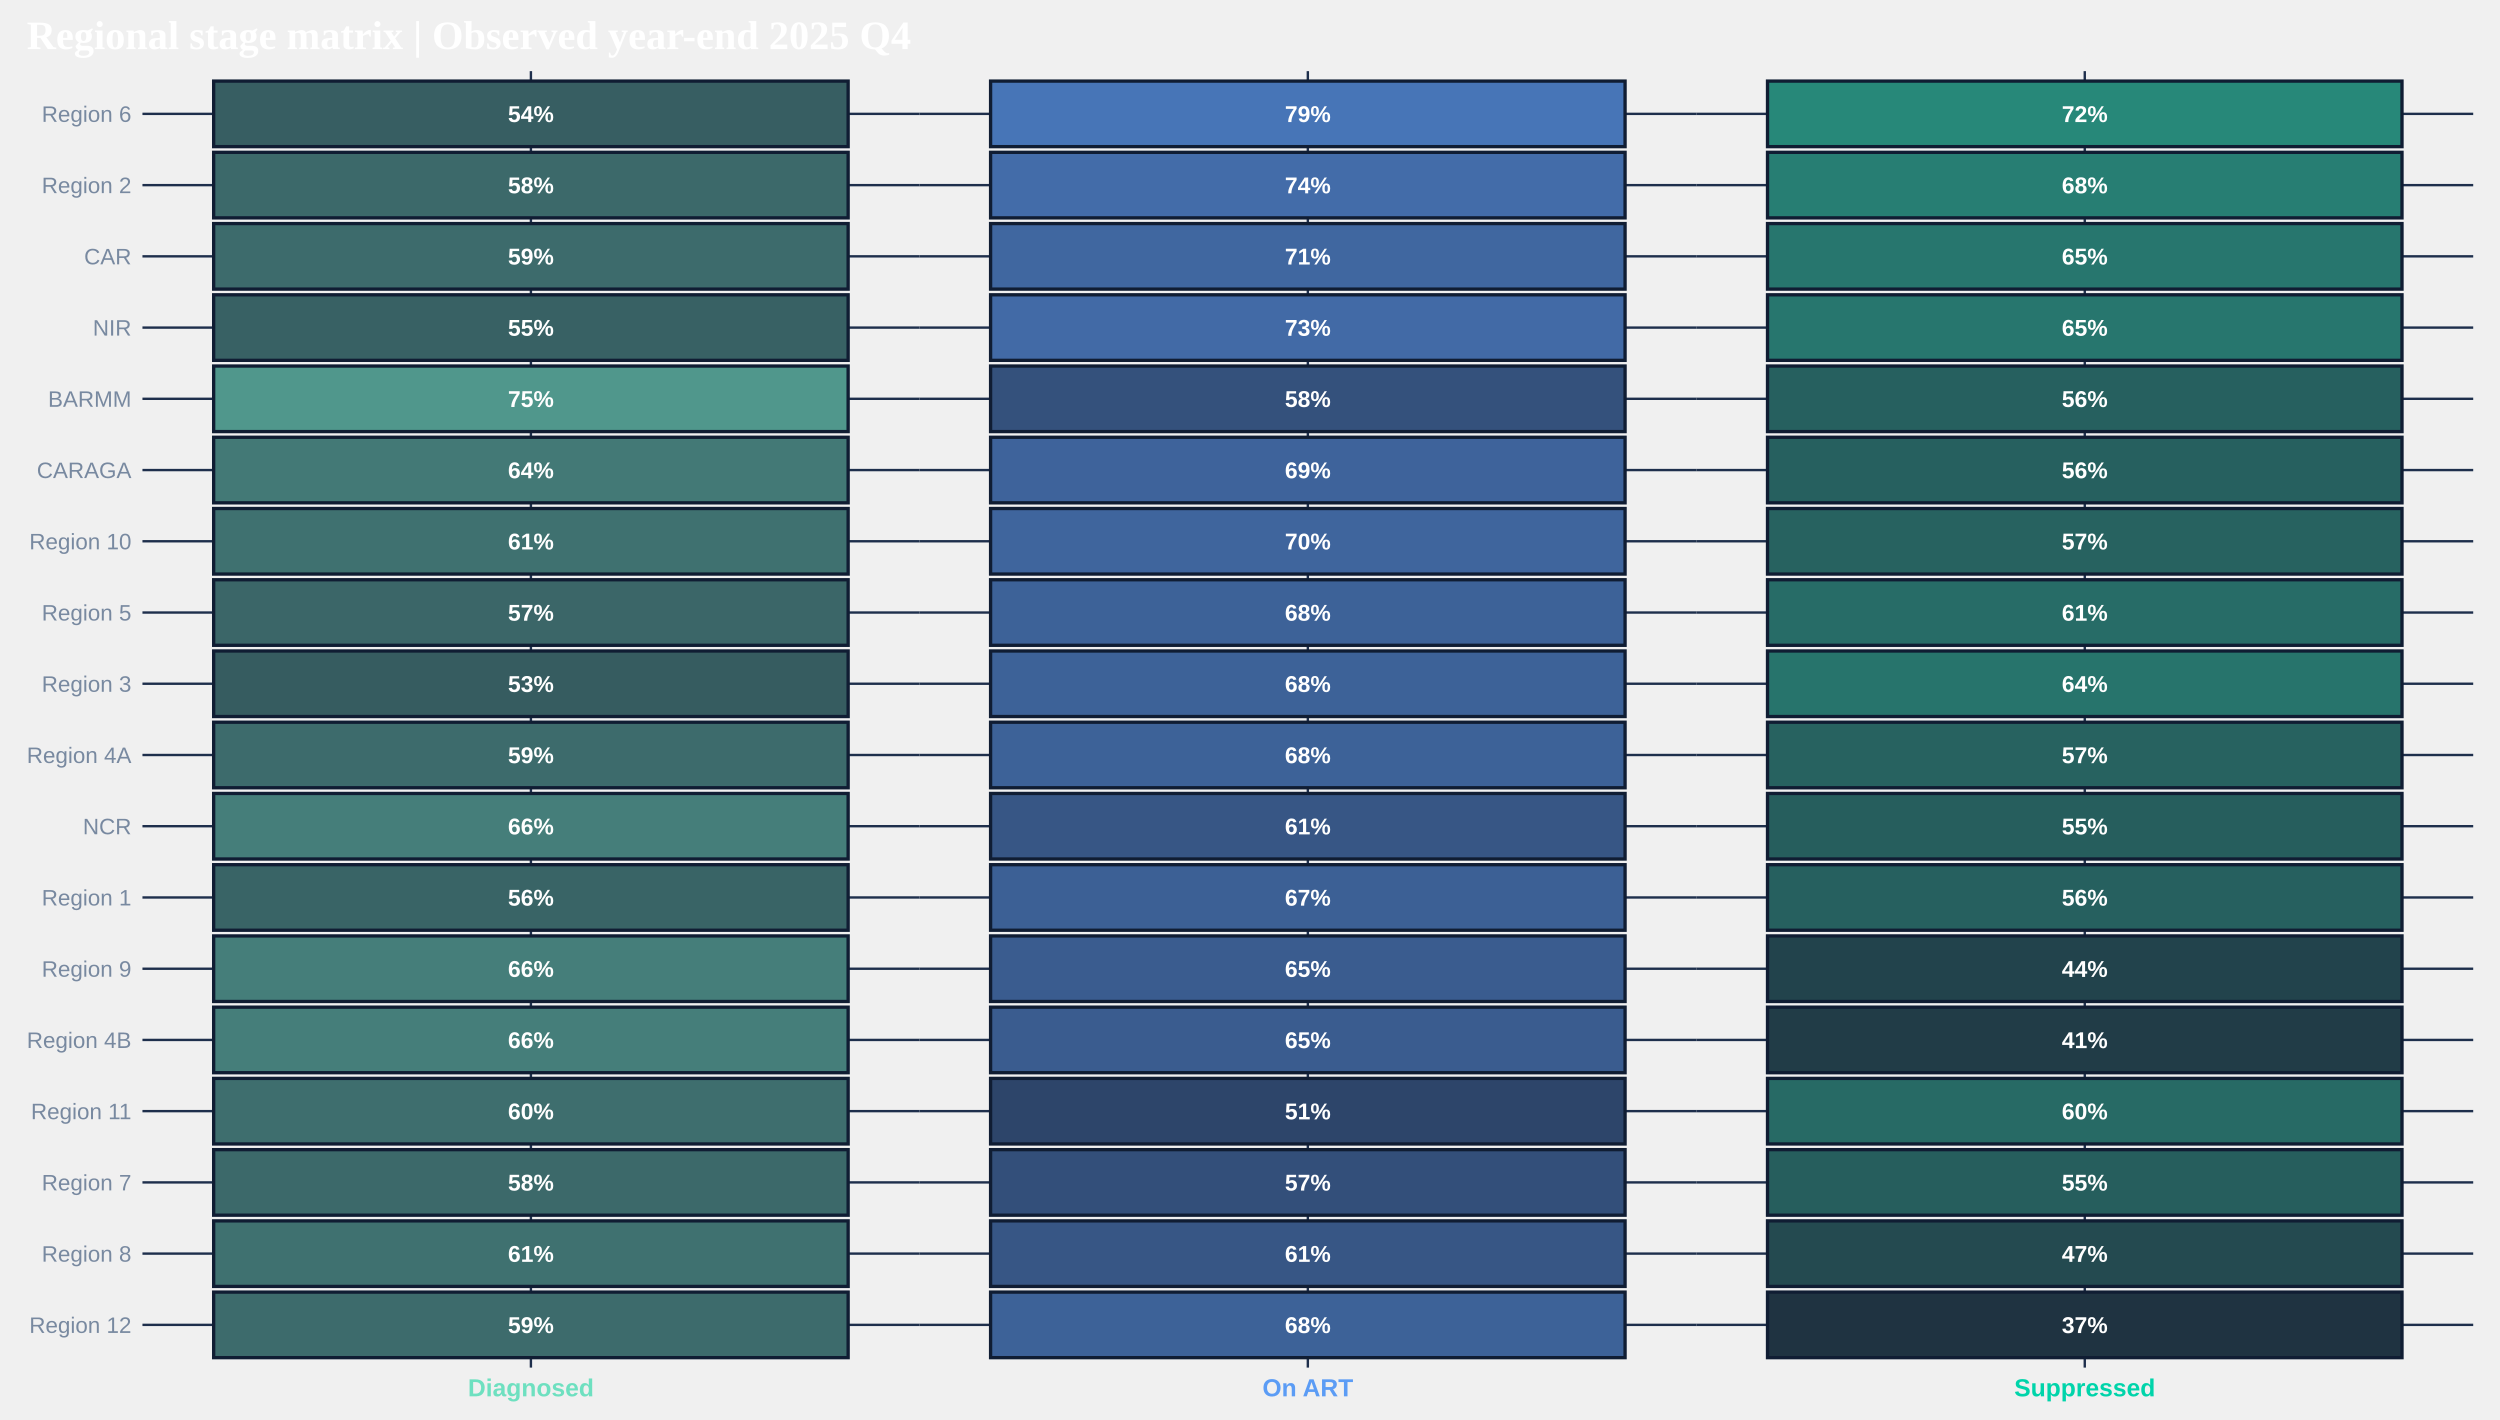
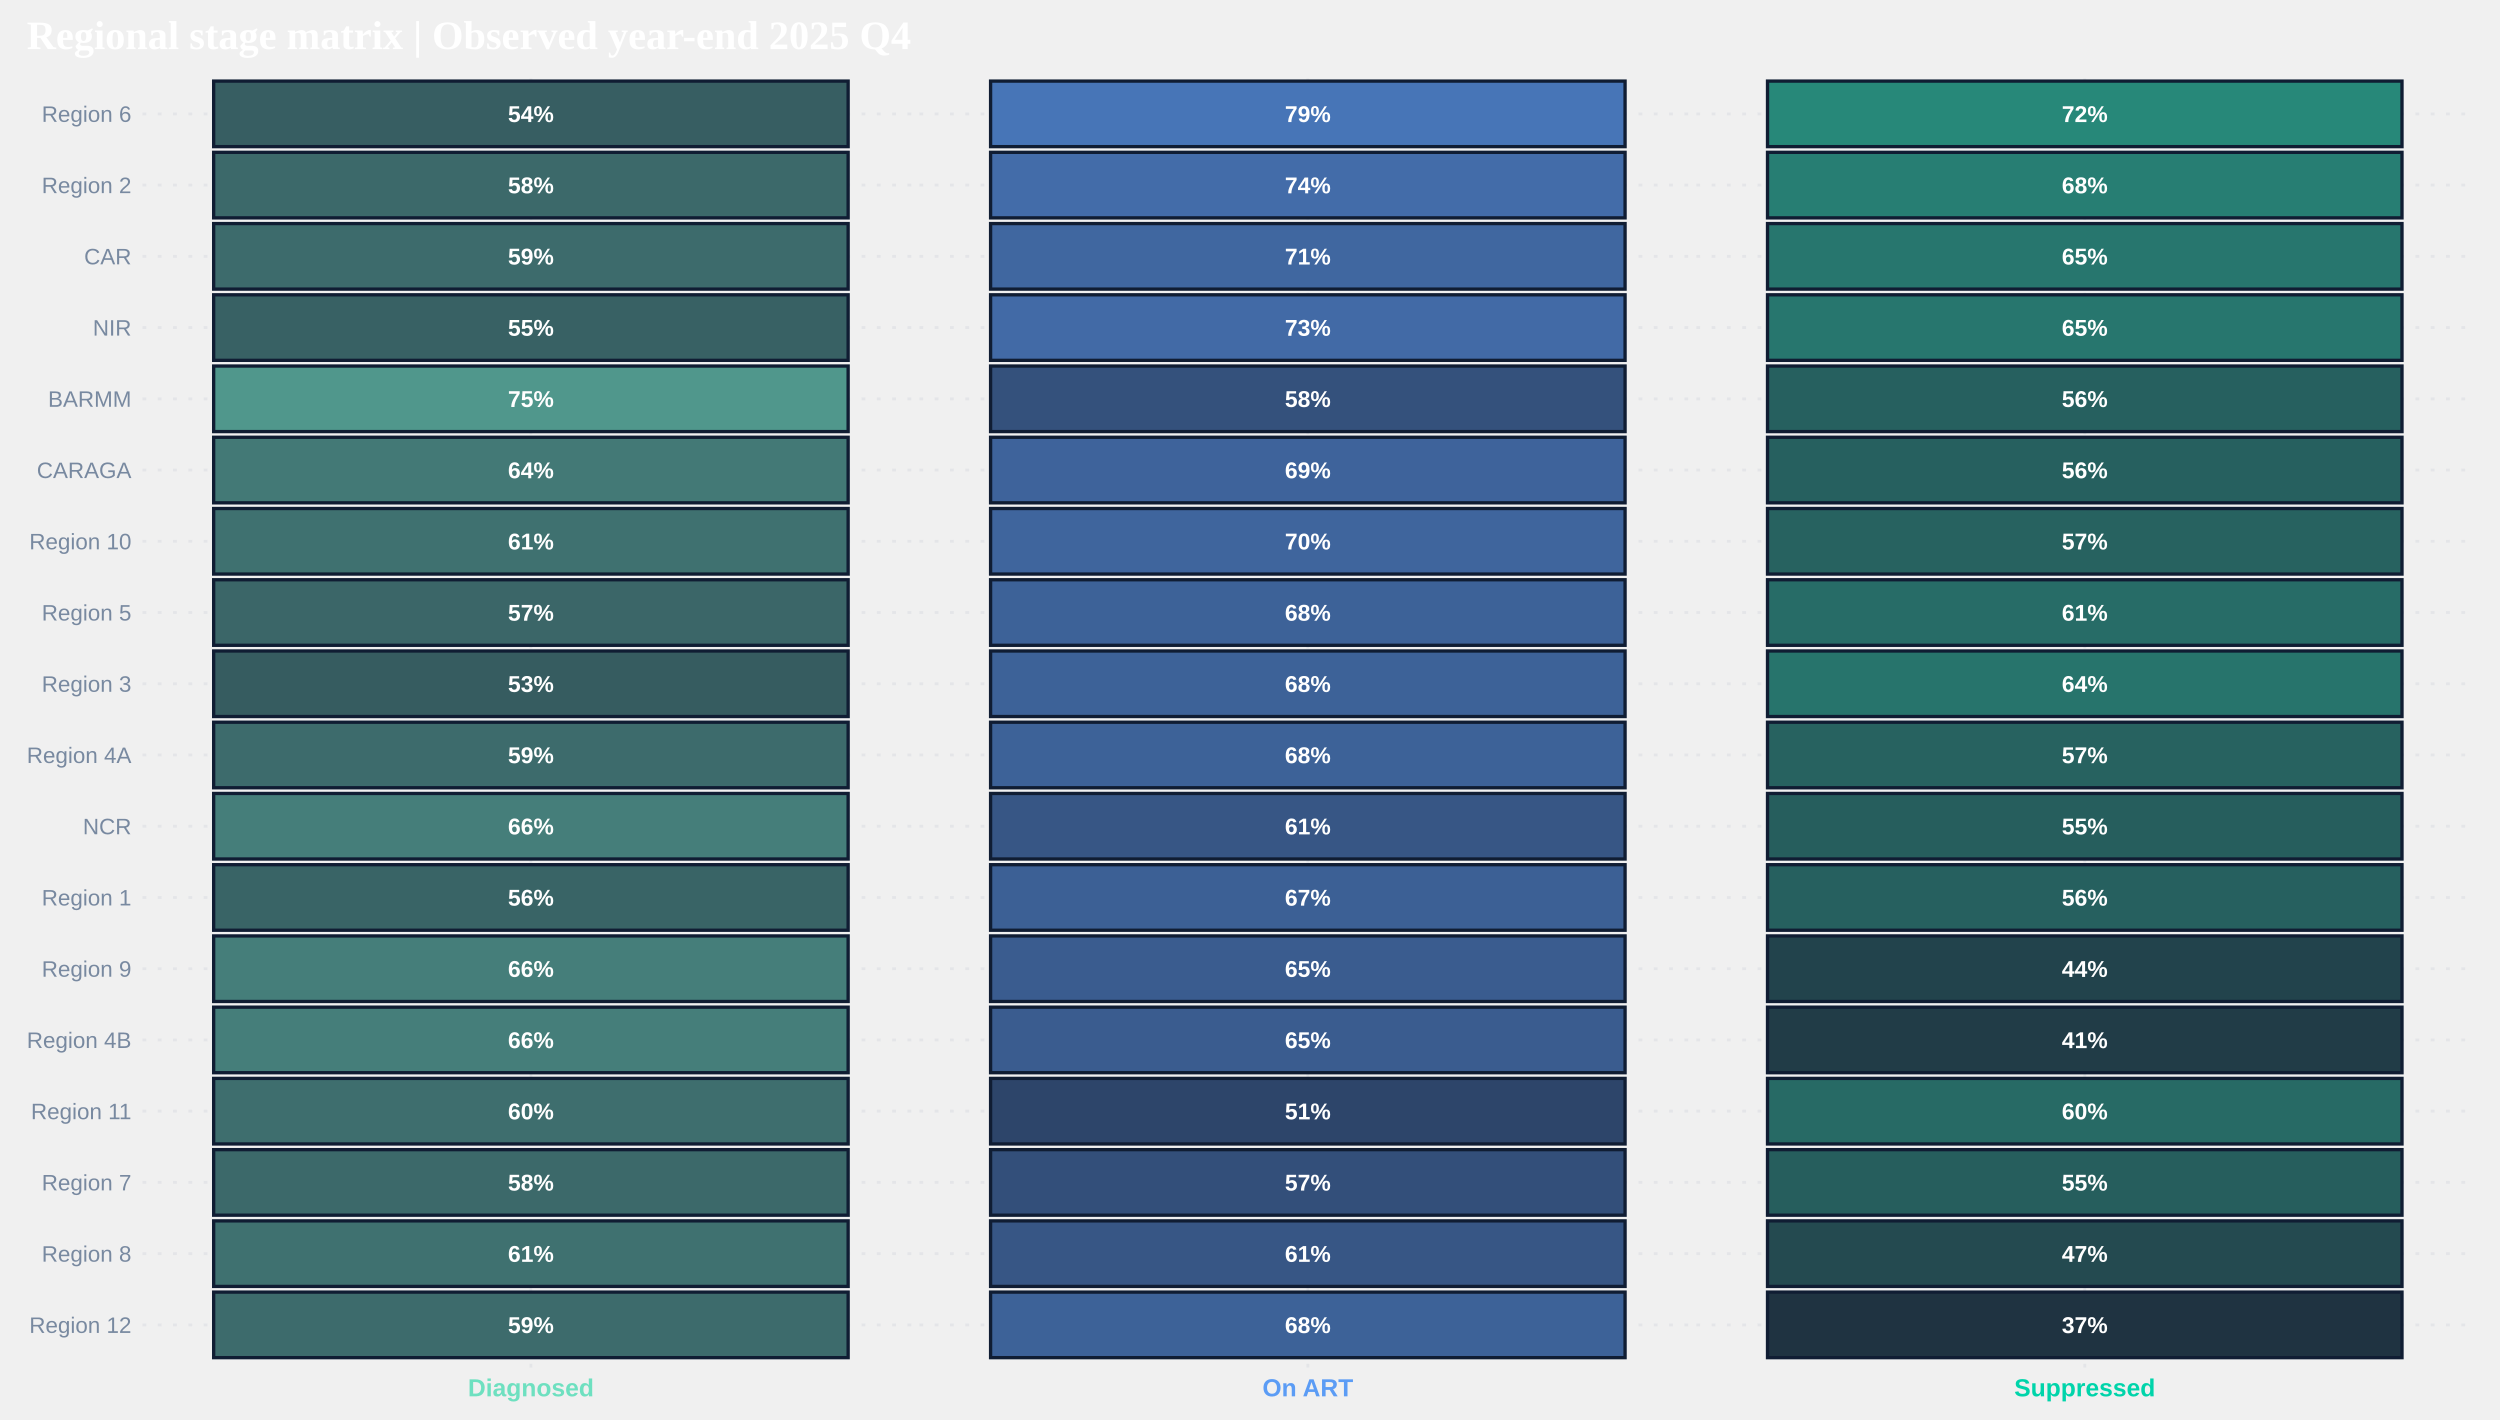
<svg xmlns="http://www.w3.org/2000/svg" width="1116.00pt" height="633.60pt" viewBox="0 0 1116.00 633.60">
  <g class="svglite">
    <defs>
      <style type="text/css">
    .svglite line, .svglite polyline, .svglite polygon, .svglite path, .svglite rect, .svglite circle {
      fill: none;
      stroke: #000000;
      stroke-linecap: round;
      stroke-linejoin: round;
      stroke-miterlimit: 10.00;
    }
    .svglite text {
      white-space: pre;
    }
    .svglite g.glyphgroup path {
      fill: inherit;
      stroke: none;
    }
  </style>
    </defs>
    <rect width="100%" height="100%" style="stroke: none; fill: none;" />
    <defs>
      <clipPath id="cpMC4wMHwxMTE2LjAwfDAuMDB8NjMzLjYw">
        <rect x="0.00" y="0.00" width="1116.00" height="633.60" />
      </clipPath>
    </defs>
    <g clip-path="url(#cpMC4wMHwxMTE2LjAwfDAuMDB8NjMzLjYw)">
      <rect x="-0" y="-0" width="1116.00" height="633.60" style="stroke-width: 1.16; stroke: none;" />
    </g>
    <defs>
      <clipPath id="cpNjMuNTl8MTEwNC4wNHwzMS43NXw2MTAuNTA=">
        <rect x="63.59" y="31.75" width="1040.46" height="578.75" />
      </clipPath>
    </defs>
    <g clip-path="url(#cpNjMuNTl8MTEwNC4wNHwzMS43NXw2MTAuNTA=)">
</g>
    <g clip-path="url(#cpMC4wMHwxMTE2LjAwfDAuMDB8NjMzLjYw)">
</g>
    <defs>
      <clipPath id="cpMTEuOTZ8NDEwLjQxfDMxLjc1fDYyNS42Mw==">
        <rect x="11.96" y="31.75" width="398.45" height="593.88" />
      </clipPath>
    </defs>
    <g clip-path="url(#cpMTEuOTZ8NDEwLjQxfDMxLjc1fDYyNS42Mw==)">
      <rect x="11.96" y="31.75" width="398.45" height="593.88" style="stroke-width: 1.07; stroke: none;" />
    </g>
    <g clip-path="url(#cpMC4wMHwxMTE2LjAwfDAuMDB8NjMzLjYw)">
</g>
    <defs>
      <clipPath id="cpNDEwLjQxfDc1Ny4yM3wzMS43NXw2MjUuNjM=">
        <rect x="410.41" y="31.75" width="346.82" height="593.88" />
      </clipPath>
    </defs>
    <g clip-path="url(#cpNDEwLjQxfDc1Ny4yM3wzMS43NXw2MjUuNjM=)">
      <rect x="410.41" y="31.75" width="346.82" height="593.88" style="stroke-width: 1.07; stroke: none;" />
    </g>
    <g clip-path="url(#cpMC4wMHwxMTE2LjAwfDAuMDB8NjMzLjYw)">
</g>
    <defs>
      <clipPath id="cpNzU3LjIzfDExMDQuMDR8MzEuNzV8NjI1LjYz">
        <rect x="757.23" y="31.75" width="346.82" height="593.88" />
      </clipPath>
    </defs>
    <g clip-path="url(#cpNzU3LjIzfDExMDQuMDR8MzEuNzV8NjI1LjYz)">
      <rect x="757.23" y="31.75" width="346.82" height="593.88" style="stroke-width: 1.07; stroke: none;" />
    </g>
    <g clip-path="url(#cpMC4wMHwxMTE2LjAwfDAuMDB8NjMzLjYw)">
</g>
    <defs>
      <clipPath id="cpNjMuNTl8NDEwLjQxfDMxLjc1fDYxMC41MA==">
        <rect x="63.59" y="31.75" width="346.82" height="578.75" />
      </clipPath>
    </defs>
    <g clip-path="url(#cpNjMuNTl8NDEwLjQxfDMxLjc1fDYxMC41MA==)">
-       <polyline points="63.59,591.42 410.41,591.42 " style="stroke-width: 1.07; stroke: #1E2F4C; stroke-linecap: butt;" />
-       <polyline points="63.59,559.62 410.41,559.62 " style="stroke-width: 1.07; stroke: #1E2F4C; stroke-linecap: butt;" />
-       <polyline points="63.59,527.82 410.41,527.82 " style="stroke-width: 1.07; stroke: #1E2F4C; stroke-linecap: butt;" />
-       <polyline points="63.59,496.02 410.41,496.02 " style="stroke-width: 1.07; stroke: #1E2F4C; stroke-linecap: butt;" />
-       <polyline points="63.59,464.23 410.41,464.23 " style="stroke-width: 1.07; stroke: #1E2F4C; stroke-linecap: butt;" />
-       <polyline points="63.59,432.43 410.41,432.43 " style="stroke-width: 1.07; stroke: #1E2F4C; stroke-linecap: butt;" />
-       <polyline points="63.59,400.63 410.41,400.63 " style="stroke-width: 1.07; stroke: #1E2F4C; stroke-linecap: butt;" />
-       <polyline points="63.59,368.83 410.41,368.83 " style="stroke-width: 1.07; stroke: #1E2F4C; stroke-linecap: butt;" />
-       <polyline points="63.59,337.03 410.41,337.03 " style="stroke-width: 1.07; stroke: #1E2F4C; stroke-linecap: butt;" />
-       <polyline points="63.59,305.23 410.41,305.23 " style="stroke-width: 1.07; stroke: #1E2F4C; stroke-linecap: butt;" />
-       <polyline points="63.59,273.43 410.41,273.43 " style="stroke-width: 1.07; stroke: #1E2F4C; stroke-linecap: butt;" />
-       <polyline points="63.59,241.63 410.41,241.63 " style="stroke-width: 1.07; stroke: #1E2F4C; stroke-linecap: butt;" />
-       <polyline points="63.59,209.83 410.41,209.83 " style="stroke-width: 1.07; stroke: #1E2F4C; stroke-linecap: butt;" />
-       <polyline points="63.59,178.03 410.41,178.03 " style="stroke-width: 1.07; stroke: #1E2F4C; stroke-linecap: butt;" />
-       <polyline points="63.59,146.23 410.41,146.23 " style="stroke-width: 1.07; stroke: #1E2F4C; stroke-linecap: butt;" />
-       <polyline points="63.59,114.43 410.41,114.43 " style="stroke-width: 1.07; stroke: #1E2F4C; stroke-linecap: butt;" />
-       <polyline points="63.59,82.63 410.41,82.63 " style="stroke-width: 1.07; stroke: #1E2F4C; stroke-linecap: butt;" />
-       <polyline points="63.59,50.83 410.41,50.83 " style="stroke-width: 1.07; stroke: #1E2F4C; stroke-linecap: butt;" />
-       <polyline points="237.00,610.50 237.00,31.75 " style="stroke-width: 1.07; stroke: #1E2F4C; stroke-linecap: butt;" />
+       <polyline points="63.59,591.42 410.41,591.42 " style="stroke-width: 1.28; stroke: #7889A0; stroke-opacity: 0.10; stroke-dasharray: 1.71,5.12; stroke-linecap: butt;" />
+       <polyline points="63.59,559.62 410.41,559.62 " style="stroke-width: 1.28; stroke: #7889A0; stroke-opacity: 0.10; stroke-dasharray: 1.71,5.12; stroke-linecap: butt;" />
+       <polyline points="63.59,527.82 410.41,527.82 " style="stroke-width: 1.28; stroke: #7889A0; stroke-opacity: 0.10; stroke-dasharray: 1.71,5.12; stroke-linecap: butt;" />
+       <polyline points="63.59,496.02 410.41,496.02 " style="stroke-width: 1.28; stroke: #7889A0; stroke-opacity: 0.10; stroke-dasharray: 1.71,5.12; stroke-linecap: butt;" />
+       <polyline points="63.59,464.23 410.41,464.23 " style="stroke-width: 1.28; stroke: #7889A0; stroke-opacity: 0.10; stroke-dasharray: 1.71,5.12; stroke-linecap: butt;" />
+       <polyline points="63.59,432.43 410.41,432.43 " style="stroke-width: 1.28; stroke: #7889A0; stroke-opacity: 0.10; stroke-dasharray: 1.71,5.12; stroke-linecap: butt;" />
+       <polyline points="63.59,400.63 410.41,400.63 " style="stroke-width: 1.28; stroke: #7889A0; stroke-opacity: 0.10; stroke-dasharray: 1.71,5.12; stroke-linecap: butt;" />
+       <polyline points="63.59,368.83 410.41,368.83 " style="stroke-width: 1.28; stroke: #7889A0; stroke-opacity: 0.10; stroke-dasharray: 1.71,5.12; stroke-linecap: butt;" />
+       <polyline points="63.59,337.03 410.41,337.03 " style="stroke-width: 1.28; stroke: #7889A0; stroke-opacity: 0.10; stroke-dasharray: 1.71,5.12; stroke-linecap: butt;" />
+       <polyline points="63.59,305.23 410.41,305.23 " style="stroke-width: 1.28; stroke: #7889A0; stroke-opacity: 0.10; stroke-dasharray: 1.71,5.12; stroke-linecap: butt;" />
+       <polyline points="63.59,273.43 410.41,273.43 " style="stroke-width: 1.28; stroke: #7889A0; stroke-opacity: 0.10; stroke-dasharray: 1.71,5.12; stroke-linecap: butt;" />
+       <polyline points="63.59,241.63 410.41,241.63 " style="stroke-width: 1.28; stroke: #7889A0; stroke-opacity: 0.10; stroke-dasharray: 1.71,5.12; stroke-linecap: butt;" />
+       <polyline points="63.59,209.83 410.41,209.83 " style="stroke-width: 1.28; stroke: #7889A0; stroke-opacity: 0.10; stroke-dasharray: 1.71,5.12; stroke-linecap: butt;" />
+       <polyline points="63.59,178.03 410.41,178.03 " style="stroke-width: 1.28; stroke: #7889A0; stroke-opacity: 0.10; stroke-dasharray: 1.71,5.12; stroke-linecap: butt;" />
+       <polyline points="63.59,146.23 410.41,146.23 " style="stroke-width: 1.28; stroke: #7889A0; stroke-opacity: 0.10; stroke-dasharray: 1.71,5.12; stroke-linecap: butt;" />
+       <polyline points="63.59,114.43 410.41,114.43 " style="stroke-width: 1.28; stroke: #7889A0; stroke-opacity: 0.10; stroke-dasharray: 1.71,5.12; stroke-linecap: butt;" />
+       <polyline points="63.59,82.63 410.41,82.63 " style="stroke-width: 1.28; stroke: #7889A0; stroke-opacity: 0.10; stroke-dasharray: 1.71,5.12; stroke-linecap: butt;" />
+       <polyline points="63.59,50.83 410.41,50.83 " style="stroke-width: 1.28; stroke: #7889A0; stroke-opacity: 0.10; stroke-dasharray: 1.71,5.12; stroke-linecap: butt;" />
+       <polyline points="237.00,610.50 237.00,31.75 " style="stroke-width: 1.28; stroke: #7889A0; stroke-opacity: 0.10; stroke-dasharray: 1.71,5.12; stroke-linecap: butt;" />
      <rect x="95.38" y="36.20" width="283.23" height="29.26" style="stroke-width: 1.49; stroke: #101D33; stroke-linecap: butt; stroke-linejoin: miter; fill: #375E62;" />
      <rect x="95.38" y="68.00" width="283.23" height="29.26" style="stroke-width: 1.49; stroke: #101D33; stroke-linecap: butt; stroke-linejoin: miter; fill: #3C696A;" />
      <rect x="95.38" y="99.80" width="283.23" height="29.26" style="stroke-width: 1.49; stroke: #101D33; stroke-linecap: butt; stroke-linejoin: miter; fill: #3D6B6C;" />
      <rect x="95.38" y="131.60" width="283.23" height="29.26" style="stroke-width: 1.49; stroke: #101D33; stroke-linecap: butt; stroke-linejoin: miter; fill: #386164;" />
      <rect x="95.38" y="163.40" width="283.23" height="29.26" style="stroke-width: 1.49; stroke: #101D33; stroke-linecap: butt; stroke-linejoin: miter; fill: #50978C;" />
      <rect x="95.38" y="195.20" width="283.23" height="29.26" style="stroke-width: 1.49; stroke: #101D33; stroke-linecap: butt; stroke-linejoin: miter; fill: #437976;" />
      <rect x="95.38" y="227.00" width="283.23" height="29.26" style="stroke-width: 1.49; stroke: #101D33; stroke-linecap: butt; stroke-linejoin: miter; fill: #3F7170;" />
      <rect x="95.38" y="258.80" width="283.23" height="29.26" style="stroke-width: 1.49; stroke: #101D33; stroke-linecap: butt; stroke-linejoin: miter; fill: #3B6668;" />
      <rect x="95.38" y="290.60" width="283.23" height="29.26" style="stroke-width: 1.49; stroke: #101D33; stroke-linecap: butt; stroke-linejoin: miter; fill: #365C60;" />
      <rect x="95.38" y="322.40" width="283.23" height="29.26" style="stroke-width: 1.49; stroke: #101D33; stroke-linecap: butt; stroke-linejoin: miter; fill: #3D6B6C;" />
      <rect x="95.38" y="354.20" width="283.23" height="29.26" style="stroke-width: 1.49; stroke: #101D33; stroke-linecap: butt; stroke-linejoin: miter; fill: #457E7A;" />
      <rect x="95.38" y="386.00" width="283.23" height="29.26" style="stroke-width: 1.49; stroke: #101D33; stroke-linecap: butt; stroke-linejoin: miter; fill: #396466;" />
      <rect x="95.38" y="417.80" width="283.23" height="29.26" style="stroke-width: 1.49; stroke: #101D33; stroke-linecap: butt; stroke-linejoin: miter; fill: #457E7A;" />
      <rect x="95.38" y="449.60" width="283.23" height="29.26" style="stroke-width: 1.49; stroke: #101D33; stroke-linecap: butt; stroke-linejoin: miter; fill: #457E7A;" />
      <rect x="95.38" y="481.40" width="283.23" height="29.26" style="stroke-width: 1.49; stroke: #101D33; stroke-linecap: butt; stroke-linejoin: miter; fill: #3E6E6E;" />
      <rect x="95.38" y="513.20" width="283.23" height="29.26" style="stroke-width: 1.49; stroke: #101D33; stroke-linecap: butt; stroke-linejoin: miter; fill: #3C696A;" />
      <rect x="95.38" y="545.00" width="283.23" height="29.26" style="stroke-width: 1.49; stroke: #101D33; stroke-linecap: butt; stroke-linejoin: miter; fill: #3F7170;" />
      <rect x="95.38" y="576.80" width="283.23" height="29.26" style="stroke-width: 1.49; stroke: #101D33; stroke-linecap: butt; stroke-linejoin: miter; fill: #3D6B6C;" />
      <text x="237.00" y="54.49" text-anchor="middle" style="font-size: 10.24px; font-weight: bold;fill: #FFFFFF; font-family: &quot;Arial&quot;;" textLength="20.47px" lengthAdjust="spacingAndGlyphs">54%</text>
      <text x="237.00" y="86.29" text-anchor="middle" style="font-size: 10.24px; font-weight: bold;fill: #FFFFFF; font-family: &quot;Arial&quot;;" textLength="20.47px" lengthAdjust="spacingAndGlyphs">58%</text>
      <text x="237.00" y="118.09" text-anchor="middle" style="font-size: 10.24px; font-weight: bold;fill: #FFFFFF; font-family: &quot;Arial&quot;;" textLength="20.47px" lengthAdjust="spacingAndGlyphs">59%</text>
      <text x="237.00" y="149.89" text-anchor="middle" style="font-size: 10.24px; font-weight: bold;fill: #FFFFFF; font-family: &quot;Arial&quot;;" textLength="20.47px" lengthAdjust="spacingAndGlyphs">55%</text>
      <text x="237.00" y="181.69" text-anchor="middle" style="font-size: 10.24px; font-weight: bold;fill: #FFFFFF; font-family: &quot;Arial&quot;;" textLength="20.47px" lengthAdjust="spacingAndGlyphs">75%</text>
      <text x="237.00" y="213.49" text-anchor="middle" style="font-size: 10.24px; font-weight: bold;fill: #FFFFFF; font-family: &quot;Arial&quot;;" textLength="20.47px" lengthAdjust="spacingAndGlyphs">64%</text>
      <text x="237.00" y="245.29" text-anchor="middle" style="font-size: 10.24px; font-weight: bold;fill: #FFFFFF; font-family: &quot;Arial&quot;;" textLength="20.47px" lengthAdjust="spacingAndGlyphs">61%</text>
      <text x="237.00" y="277.09" text-anchor="middle" style="font-size: 10.24px; font-weight: bold;fill: #FFFFFF; font-family: &quot;Arial&quot;;" textLength="20.47px" lengthAdjust="spacingAndGlyphs">57%</text>
      <text x="237.00" y="308.89" text-anchor="middle" style="font-size: 10.24px; font-weight: bold;fill: #FFFFFF; font-family: &quot;Arial&quot;;" textLength="20.47px" lengthAdjust="spacingAndGlyphs">53%</text>
      <text x="237.00" y="340.69" text-anchor="middle" style="font-size: 10.24px; font-weight: bold;fill: #FFFFFF; font-family: &quot;Arial&quot;;" textLength="20.47px" lengthAdjust="spacingAndGlyphs">59%</text>
      <text x="237.00" y="372.49" text-anchor="middle" style="font-size: 10.24px; font-weight: bold;fill: #FFFFFF; font-family: &quot;Arial&quot;;" textLength="20.47px" lengthAdjust="spacingAndGlyphs">66%</text>
      <text x="237.00" y="404.29" text-anchor="middle" style="font-size: 10.24px; font-weight: bold;fill: #FFFFFF; font-family: &quot;Arial&quot;;" textLength="20.47px" lengthAdjust="spacingAndGlyphs">56%</text>
      <text x="237.00" y="436.09" text-anchor="middle" style="font-size: 10.24px; font-weight: bold;fill: #FFFFFF; font-family: &quot;Arial&quot;;" textLength="20.47px" lengthAdjust="spacingAndGlyphs">66%</text>
      <text x="237.00" y="467.89" text-anchor="middle" style="font-size: 10.24px; font-weight: bold;fill: #FFFFFF; font-family: &quot;Arial&quot;;" textLength="20.47px" lengthAdjust="spacingAndGlyphs">66%</text>
      <text x="237.00" y="499.69" text-anchor="middle" style="font-size: 10.24px; font-weight: bold;fill: #FFFFFF; font-family: &quot;Arial&quot;;" textLength="20.47px" lengthAdjust="spacingAndGlyphs">60%</text>
      <text x="237.00" y="531.49" text-anchor="middle" style="font-size: 10.24px; font-weight: bold;fill: #FFFFFF; font-family: &quot;Arial&quot;;" textLength="20.47px" lengthAdjust="spacingAndGlyphs">58%</text>
      <text x="237.00" y="563.29" text-anchor="middle" style="font-size: 10.24px; font-weight: bold;fill: #FFFFFF; font-family: &quot;Arial&quot;;" textLength="20.47px" lengthAdjust="spacingAndGlyphs">61%</text>
      <text x="237.00" y="595.08" text-anchor="middle" style="font-size: 10.24px; font-weight: bold;fill: #FFFFFF; font-family: &quot;Arial&quot;;" textLength="20.47px" lengthAdjust="spacingAndGlyphs">59%</text>
    </g>
    <g clip-path="url(#cpMC4wMHwxMTE2LjAwfDAuMDB8NjMzLjYw)">
      <text x="58.66" y="595.01" text-anchor="end" style="font-size: 10.00px;fill: #7889A0; font-family: &quot;Arial&quot;;" textLength="45.59px" lengthAdjust="spacingAndGlyphs">Region 12</text>
      <text x="58.66" y="563.21" text-anchor="end" style="font-size: 10.00px;fill: #7889A0; font-family: &quot;Arial&quot;;" textLength="40.03px" lengthAdjust="spacingAndGlyphs">Region 8</text>
      <text x="58.66" y="531.41" text-anchor="end" style="font-size: 10.00px;fill: #7889A0; font-family: &quot;Arial&quot;;" textLength="40.03px" lengthAdjust="spacingAndGlyphs">Region 7</text>
      <text x="58.66" y="499.61" text-anchor="end" style="font-size: 10.00px;fill: #7889A0; font-family: &quot;Arial&quot;;" textLength="44.86px" lengthAdjust="spacingAndGlyphs">Region 11</text>
      <text x="58.66" y="467.81" text-anchor="end" style="font-size: 10.00px;fill: #7889A0; font-family: &quot;Arial&quot;;" textLength="46.70px" lengthAdjust="spacingAndGlyphs">Region 4B</text>
      <text x="58.66" y="436.01" text-anchor="end" style="font-size: 10.00px;fill: #7889A0; font-family: &quot;Arial&quot;;" textLength="40.03px" lengthAdjust="spacingAndGlyphs">Region 9</text>
      <text x="58.66" y="404.21" text-anchor="end" style="font-size: 10.00px;fill: #7889A0; font-family: &quot;Arial&quot;;" textLength="40.03px" lengthAdjust="spacingAndGlyphs">Region 1</text>
      <text x="58.66" y="372.41" text-anchor="end" style="font-size: 10.00px;fill: #7889A0; font-family: &quot;Arial&quot;;" textLength="21.66px" lengthAdjust="spacingAndGlyphs">NCR</text>
      <text x="58.66" y="340.61" text-anchor="end" style="font-size: 10.00px;fill: #7889A0; font-family: &quot;Arial&quot;;" textLength="46.70px" lengthAdjust="spacingAndGlyphs">Region 4A</text>
      <text x="58.66" y="308.81" text-anchor="end" style="font-size: 10.00px;fill: #7889A0; font-family: &quot;Arial&quot;;" textLength="40.03px" lengthAdjust="spacingAndGlyphs">Region 3</text>
      <text x="58.66" y="277.01" text-anchor="end" style="font-size: 10.00px;fill: #7889A0; font-family: &quot;Arial&quot;;" textLength="40.03px" lengthAdjust="spacingAndGlyphs">Region 5</text>
      <text x="58.66" y="245.21" text-anchor="end" style="font-size: 10.00px;fill: #7889A0; font-family: &quot;Arial&quot;;" textLength="45.59px" lengthAdjust="spacingAndGlyphs">Region 10</text>
      <text x="58.66" y="213.41" text-anchor="end" style="font-size: 10.00px;fill: #7889A0; font-family: &quot;Arial&quot;;" textLength="42.23px" lengthAdjust="spacingAndGlyphs">CARAGA</text>
      <text x="58.66" y="181.61" text-anchor="end" style="font-size: 10.00px;fill: #7889A0; font-family: &quot;Arial&quot;;" textLength="37.22px" lengthAdjust="spacingAndGlyphs">BARMM</text>
      <text x="58.66" y="149.81" text-anchor="end" style="font-size: 10.00px;fill: #7889A0; font-family: &quot;Arial&quot;;" textLength="17.22px" lengthAdjust="spacingAndGlyphs">NIR</text>
      <text x="58.66" y="118.01" text-anchor="end" style="font-size: 10.00px;fill: #7889A0; font-family: &quot;Arial&quot;;" textLength="21.11px" lengthAdjust="spacingAndGlyphs">CAR</text>
      <text x="58.66" y="86.21" text-anchor="end" style="font-size: 10.00px;fill: #7889A0; font-family: &quot;Arial&quot;;" textLength="40.03px" lengthAdjust="spacingAndGlyphs">Region 2</text>
      <text x="58.66" y="54.41" text-anchor="end" style="font-size: 10.00px;fill: #7889A0; font-family: &quot;Arial&quot;;" textLength="40.03px" lengthAdjust="spacingAndGlyphs">Region 6</text>
      <text x="237.00" y="623.31" text-anchor="middle" style="font-size: 11.00px; font-weight: bold;fill: #6EE0C0; font-family: &quot;Arial&quot;;" textLength="56.25px" lengthAdjust="spacingAndGlyphs">Diagnosed</text>
    </g>
    <defs>
      <clipPath id="cpNDEwLjQxfDc1Ny4yM3wzMS43NXw2MTAuNTA=">
        <rect x="410.41" y="31.75" width="346.82" height="578.75" />
      </clipPath>
    </defs>
    <g clip-path="url(#cpNDEwLjQxfDc1Ny4yM3wzMS43NXw2MTAuNTA=)">
-       <polyline points="410.41,591.42 757.23,591.42 " style="stroke-width: 1.07; stroke: #1E2F4C; stroke-linecap: butt;" />
-       <polyline points="410.41,559.62 757.23,559.62 " style="stroke-width: 1.07; stroke: #1E2F4C; stroke-linecap: butt;" />
-       <polyline points="410.41,527.82 757.23,527.82 " style="stroke-width: 1.07; stroke: #1E2F4C; stroke-linecap: butt;" />
-       <polyline points="410.41,496.02 757.23,496.02 " style="stroke-width: 1.07; stroke: #1E2F4C; stroke-linecap: butt;" />
-       <polyline points="410.41,464.23 757.23,464.23 " style="stroke-width: 1.07; stroke: #1E2F4C; stroke-linecap: butt;" />
-       <polyline points="410.41,432.43 757.23,432.43 " style="stroke-width: 1.07; stroke: #1E2F4C; stroke-linecap: butt;" />
-       <polyline points="410.41,400.63 757.23,400.63 " style="stroke-width: 1.07; stroke: #1E2F4C; stroke-linecap: butt;" />
-       <polyline points="410.41,368.83 757.23,368.83 " style="stroke-width: 1.07; stroke: #1E2F4C; stroke-linecap: butt;" />
-       <polyline points="410.41,337.03 757.23,337.03 " style="stroke-width: 1.07; stroke: #1E2F4C; stroke-linecap: butt;" />
-       <polyline points="410.41,305.23 757.23,305.23 " style="stroke-width: 1.07; stroke: #1E2F4C; stroke-linecap: butt;" />
-       <polyline points="410.41,273.43 757.23,273.43 " style="stroke-width: 1.07; stroke: #1E2F4C; stroke-linecap: butt;" />
-       <polyline points="410.41,241.63 757.23,241.63 " style="stroke-width: 1.07; stroke: #1E2F4C; stroke-linecap: butt;" />
-       <polyline points="410.41,209.83 757.23,209.83 " style="stroke-width: 1.07; stroke: #1E2F4C; stroke-linecap: butt;" />
-       <polyline points="410.41,178.03 757.23,178.03 " style="stroke-width: 1.07; stroke: #1E2F4C; stroke-linecap: butt;" />
-       <polyline points="410.41,146.23 757.23,146.23 " style="stroke-width: 1.07; stroke: #1E2F4C; stroke-linecap: butt;" />
-       <polyline points="410.41,114.43 757.23,114.43 " style="stroke-width: 1.07; stroke: #1E2F4C; stroke-linecap: butt;" />
-       <polyline points="410.41,82.63 757.23,82.63 " style="stroke-width: 1.07; stroke: #1E2F4C; stroke-linecap: butt;" />
-       <polyline points="410.41,50.83 757.23,50.83 " style="stroke-width: 1.07; stroke: #1E2F4C; stroke-linecap: butt;" />
-       <polyline points="583.82,610.50 583.82,31.75 " style="stroke-width: 1.07; stroke: #1E2F4C; stroke-linecap: butt;" />
+       <polyline points="410.41,591.42 757.23,591.42 " style="stroke-width: 1.28; stroke: #7889A0; stroke-opacity: 0.10; stroke-dasharray: 1.71,5.12; stroke-linecap: butt;" />
+       <polyline points="410.41,559.62 757.23,559.62 " style="stroke-width: 1.28; stroke: #7889A0; stroke-opacity: 0.10; stroke-dasharray: 1.71,5.12; stroke-linecap: butt;" />
+       <polyline points="410.41,527.82 757.23,527.82 " style="stroke-width: 1.28; stroke: #7889A0; stroke-opacity: 0.10; stroke-dasharray: 1.71,5.12; stroke-linecap: butt;" />
+       <polyline points="410.41,496.02 757.23,496.02 " style="stroke-width: 1.28; stroke: #7889A0; stroke-opacity: 0.10; stroke-dasharray: 1.71,5.12; stroke-linecap: butt;" />
+       <polyline points="410.41,464.23 757.23,464.23 " style="stroke-width: 1.28; stroke: #7889A0; stroke-opacity: 0.10; stroke-dasharray: 1.71,5.12; stroke-linecap: butt;" />
+       <polyline points="410.41,432.43 757.23,432.43 " style="stroke-width: 1.28; stroke: #7889A0; stroke-opacity: 0.10; stroke-dasharray: 1.71,5.12; stroke-linecap: butt;" />
+       <polyline points="410.41,400.63 757.23,400.63 " style="stroke-width: 1.28; stroke: #7889A0; stroke-opacity: 0.10; stroke-dasharray: 1.71,5.12; stroke-linecap: butt;" />
+       <polyline points="410.41,368.83 757.23,368.83 " style="stroke-width: 1.28; stroke: #7889A0; stroke-opacity: 0.10; stroke-dasharray: 1.71,5.12; stroke-linecap: butt;" />
+       <polyline points="410.41,337.03 757.23,337.03 " style="stroke-width: 1.28; stroke: #7889A0; stroke-opacity: 0.10; stroke-dasharray: 1.71,5.12; stroke-linecap: butt;" />
+       <polyline points="410.41,305.23 757.23,305.23 " style="stroke-width: 1.28; stroke: #7889A0; stroke-opacity: 0.10; stroke-dasharray: 1.71,5.12; stroke-linecap: butt;" />
+       <polyline points="410.41,273.43 757.23,273.43 " style="stroke-width: 1.28; stroke: #7889A0; stroke-opacity: 0.10; stroke-dasharray: 1.71,5.12; stroke-linecap: butt;" />
+       <polyline points="410.41,241.63 757.23,241.63 " style="stroke-width: 1.28; stroke: #7889A0; stroke-opacity: 0.10; stroke-dasharray: 1.71,5.12; stroke-linecap: butt;" />
+       <polyline points="410.41,209.83 757.23,209.83 " style="stroke-width: 1.28; stroke: #7889A0; stroke-opacity: 0.10; stroke-dasharray: 1.71,5.12; stroke-linecap: butt;" />
+       <polyline points="410.41,178.03 757.23,178.03 " style="stroke-width: 1.28; stroke: #7889A0; stroke-opacity: 0.10; stroke-dasharray: 1.71,5.12; stroke-linecap: butt;" />
+       <polyline points="410.41,146.23 757.23,146.23 " style="stroke-width: 1.28; stroke: #7889A0; stroke-opacity: 0.10; stroke-dasharray: 1.71,5.12; stroke-linecap: butt;" />
+       <polyline points="410.41,114.43 757.23,114.43 " style="stroke-width: 1.28; stroke: #7889A0; stroke-opacity: 0.10; stroke-dasharray: 1.71,5.12; stroke-linecap: butt;" />
+       <polyline points="410.41,82.63 757.23,82.63 " style="stroke-width: 1.28; stroke: #7889A0; stroke-opacity: 0.10; stroke-dasharray: 1.71,5.12; stroke-linecap: butt;" />
+       <polyline points="410.41,50.83 757.23,50.83 " style="stroke-width: 1.28; stroke: #7889A0; stroke-opacity: 0.10; stroke-dasharray: 1.71,5.12; stroke-linecap: butt;" />
+       <polyline points="583.82,610.50 583.82,31.75 " style="stroke-width: 1.28; stroke: #7889A0; stroke-opacity: 0.10; stroke-dasharray: 1.71,5.12; stroke-linecap: butt;" />
      <rect x="442.20" y="36.20" width="283.23" height="29.26" style="stroke-width: 1.49; stroke: #101D33; stroke-linecap: butt; stroke-linejoin: miter; fill: #4775B7;" />
      <rect x="442.20" y="68.00" width="283.23" height="29.26" style="stroke-width: 1.49; stroke: #101D33; stroke-linecap: butt; stroke-linejoin: miter; fill: #436CA9;" />
      <rect x="442.20" y="99.80" width="283.23" height="29.26" style="stroke-width: 1.49; stroke: #101D33; stroke-linecap: butt; stroke-linejoin: miter; fill: #4067A0;" />
      <rect x="442.20" y="131.60" width="283.23" height="29.26" style="stroke-width: 1.49; stroke: #101D33; stroke-linecap: butt; stroke-linejoin: miter; fill: #426AA6;" />
      <rect x="442.20" y="163.40" width="283.23" height="29.26" style="stroke-width: 1.49; stroke: #101D33; stroke-linecap: butt; stroke-linejoin: miter; fill: #34517C;" />
      <rect x="442.20" y="195.20" width="283.23" height="29.26" style="stroke-width: 1.49; stroke: #101D33; stroke-linecap: butt; stroke-linejoin: miter; fill: #3E639B;" />
      <rect x="442.20" y="227.00" width="283.23" height="29.26" style="stroke-width: 1.49; stroke: #101D33; stroke-linecap: butt; stroke-linejoin: miter; fill: #3F659D;" />
      <rect x="442.20" y="258.80" width="283.23" height="29.26" style="stroke-width: 1.49; stroke: #101D33; stroke-linecap: butt; stroke-linejoin: miter; fill: #3D6298;" />
      <rect x="442.20" y="290.60" width="283.23" height="29.26" style="stroke-width: 1.49; stroke: #101D33; stroke-linecap: butt; stroke-linejoin: miter; fill: #3D6298;" />
      <rect x="442.20" y="322.40" width="283.23" height="29.26" style="stroke-width: 1.49; stroke: #101D33; stroke-linecap: butt; stroke-linejoin: miter; fill: #3D6298;" />
      <rect x="442.20" y="354.20" width="283.23" height="29.26" style="stroke-width: 1.49; stroke: #101D33; stroke-linecap: butt; stroke-linejoin: miter; fill: #375685;" />
      <rect x="442.20" y="386.00" width="283.23" height="29.26" style="stroke-width: 1.49; stroke: #101D33; stroke-linecap: butt; stroke-linejoin: miter; fill: #3C6095;" />
      <rect x="442.20" y="417.80" width="283.23" height="29.26" style="stroke-width: 1.49; stroke: #101D33; stroke-linecap: butt; stroke-linejoin: miter; fill: #3A5C8F;" />
      <rect x="442.20" y="449.60" width="283.23" height="29.26" style="stroke-width: 1.49; stroke: #101D33; stroke-linecap: butt; stroke-linejoin: miter; fill: #3A5C8F;" />
      <rect x="442.20" y="481.40" width="283.23" height="29.26" style="stroke-width: 1.49; stroke: #101D33; stroke-linecap: butt; stroke-linejoin: miter; fill: #2D456A;" />
      <rect x="442.20" y="513.20" width="283.23" height="29.26" style="stroke-width: 1.49; stroke: #101D33; stroke-linecap: butt; stroke-linejoin: miter; fill: #334F7A;" />
      <rect x="442.20" y="545.00" width="283.23" height="29.26" style="stroke-width: 1.49; stroke: #101D33; stroke-linecap: butt; stroke-linejoin: miter; fill: #375685;" />
      <rect x="442.20" y="576.80" width="283.23" height="29.26" style="stroke-width: 1.49; stroke: #101D33; stroke-linecap: butt; stroke-linejoin: miter; fill: #3D6298;" />
      <text x="583.82" y="54.49" text-anchor="middle" style="font-size: 10.24px; font-weight: bold;fill: #FFFFFF; font-family: &quot;Arial&quot;;" textLength="20.47px" lengthAdjust="spacingAndGlyphs">79%</text>
      <text x="583.82" y="86.29" text-anchor="middle" style="font-size: 10.24px; font-weight: bold;fill: #FFFFFF; font-family: &quot;Arial&quot;;" textLength="20.47px" lengthAdjust="spacingAndGlyphs">74%</text>
      <text x="583.82" y="118.09" text-anchor="middle" style="font-size: 10.24px; font-weight: bold;fill: #FFFFFF; font-family: &quot;Arial&quot;;" textLength="20.47px" lengthAdjust="spacingAndGlyphs">71%</text>
      <text x="583.82" y="149.89" text-anchor="middle" style="font-size: 10.24px; font-weight: bold;fill: #FFFFFF; font-family: &quot;Arial&quot;;" textLength="20.47px" lengthAdjust="spacingAndGlyphs">73%</text>
      <text x="583.82" y="181.69" text-anchor="middle" style="font-size: 10.24px; font-weight: bold;fill: #FFFFFF; font-family: &quot;Arial&quot;;" textLength="20.47px" lengthAdjust="spacingAndGlyphs">58%</text>
      <text x="583.82" y="213.49" text-anchor="middle" style="font-size: 10.24px; font-weight: bold;fill: #FFFFFF; font-family: &quot;Arial&quot;;" textLength="20.47px" lengthAdjust="spacingAndGlyphs">69%</text>
      <text x="583.82" y="245.29" text-anchor="middle" style="font-size: 10.24px; font-weight: bold;fill: #FFFFFF; font-family: &quot;Arial&quot;;" textLength="20.47px" lengthAdjust="spacingAndGlyphs">70%</text>
      <text x="583.82" y="277.09" text-anchor="middle" style="font-size: 10.24px; font-weight: bold;fill: #FFFFFF; font-family: &quot;Arial&quot;;" textLength="20.47px" lengthAdjust="spacingAndGlyphs">68%</text>
      <text x="583.82" y="308.89" text-anchor="middle" style="font-size: 10.24px; font-weight: bold;fill: #FFFFFF; font-family: &quot;Arial&quot;;" textLength="20.47px" lengthAdjust="spacingAndGlyphs">68%</text>
      <text x="583.82" y="340.69" text-anchor="middle" style="font-size: 10.24px; font-weight: bold;fill: #FFFFFF; font-family: &quot;Arial&quot;;" textLength="20.47px" lengthAdjust="spacingAndGlyphs">68%</text>
      <text x="583.82" y="372.49" text-anchor="middle" style="font-size: 10.24px; font-weight: bold;fill: #FFFFFF; font-family: &quot;Arial&quot;;" textLength="20.47px" lengthAdjust="spacingAndGlyphs">61%</text>
      <text x="583.82" y="404.29" text-anchor="middle" style="font-size: 10.24px; font-weight: bold;fill: #FFFFFF; font-family: &quot;Arial&quot;;" textLength="20.47px" lengthAdjust="spacingAndGlyphs">67%</text>
      <text x="583.82" y="436.09" text-anchor="middle" style="font-size: 10.24px; font-weight: bold;fill: #FFFFFF; font-family: &quot;Arial&quot;;" textLength="20.47px" lengthAdjust="spacingAndGlyphs">65%</text>
      <text x="583.82" y="467.89" text-anchor="middle" style="font-size: 10.24px; font-weight: bold;fill: #FFFFFF; font-family: &quot;Arial&quot;;" textLength="20.47px" lengthAdjust="spacingAndGlyphs">65%</text>
      <text x="583.82" y="499.69" text-anchor="middle" style="font-size: 10.24px; font-weight: bold;fill: #FFFFFF; font-family: &quot;Arial&quot;;" textLength="20.47px" lengthAdjust="spacingAndGlyphs">51%</text>
      <text x="583.82" y="531.49" text-anchor="middle" style="font-size: 10.24px; font-weight: bold;fill: #FFFFFF; font-family: &quot;Arial&quot;;" textLength="20.47px" lengthAdjust="spacingAndGlyphs">57%</text>
      <text x="583.82" y="563.29" text-anchor="middle" style="font-size: 10.24px; font-weight: bold;fill: #FFFFFF; font-family: &quot;Arial&quot;;" textLength="20.47px" lengthAdjust="spacingAndGlyphs">61%</text>
      <text x="583.82" y="595.08" text-anchor="middle" style="font-size: 10.24px; font-weight: bold;fill: #FFFFFF; font-family: &quot;Arial&quot;;" textLength="20.47px" lengthAdjust="spacingAndGlyphs">68%</text>
    </g>
    <g clip-path="url(#cpMC4wMHwxMTE2LjAwfDAuMDB8NjMzLjYw)">
      <text x="583.82" y="623.31" text-anchor="middle" style="font-size: 11.00px; font-weight: bold;fill: #5B9CF5; font-family: &quot;Arial&quot;;" textLength="40.53px" lengthAdjust="spacingAndGlyphs">On ART</text>
    </g>
    <defs>
      <clipPath id="cpNzU3LjIzfDExMDQuMDR8MzEuNzV8NjEwLjUw">
        <rect x="757.23" y="31.75" width="346.82" height="578.75" />
      </clipPath>
    </defs>
    <g clip-path="url(#cpNzU3LjIzfDExMDQuMDR8MzEuNzV8NjEwLjUw)">
-       <polyline points="757.23,591.42 1104.04,591.42 " style="stroke-width: 1.07; stroke: #1E2F4C; stroke-linecap: butt;" />
-       <polyline points="757.23,559.62 1104.04,559.62 " style="stroke-width: 1.07; stroke: #1E2F4C; stroke-linecap: butt;" />
-       <polyline points="757.23,527.82 1104.04,527.82 " style="stroke-width: 1.07; stroke: #1E2F4C; stroke-linecap: butt;" />
-       <polyline points="757.23,496.02 1104.04,496.02 " style="stroke-width: 1.07; stroke: #1E2F4C; stroke-linecap: butt;" />
-       <polyline points="757.23,464.23 1104.04,464.23 " style="stroke-width: 1.07; stroke: #1E2F4C; stroke-linecap: butt;" />
-       <polyline points="757.23,432.43 1104.04,432.43 " style="stroke-width: 1.07; stroke: #1E2F4C; stroke-linecap: butt;" />
-       <polyline points="757.23,400.63 1104.04,400.63 " style="stroke-width: 1.07; stroke: #1E2F4C; stroke-linecap: butt;" />
-       <polyline points="757.23,368.83 1104.04,368.83 " style="stroke-width: 1.07; stroke: #1E2F4C; stroke-linecap: butt;" />
-       <polyline points="757.23,337.03 1104.04,337.03 " style="stroke-width: 1.07; stroke: #1E2F4C; stroke-linecap: butt;" />
-       <polyline points="757.23,305.23 1104.04,305.23 " style="stroke-width: 1.07; stroke: #1E2F4C; stroke-linecap: butt;" />
-       <polyline points="757.23,273.43 1104.04,273.43 " style="stroke-width: 1.07; stroke: #1E2F4C; stroke-linecap: butt;" />
-       <polyline points="757.23,241.63 1104.04,241.63 " style="stroke-width: 1.07; stroke: #1E2F4C; stroke-linecap: butt;" />
-       <polyline points="757.23,209.83 1104.04,209.83 " style="stroke-width: 1.07; stroke: #1E2F4C; stroke-linecap: butt;" />
-       <polyline points="757.23,178.03 1104.04,178.03 " style="stroke-width: 1.07; stroke: #1E2F4C; stroke-linecap: butt;" />
-       <polyline points="757.23,146.23 1104.04,146.23 " style="stroke-width: 1.07; stroke: #1E2F4C; stroke-linecap: butt;" />
-       <polyline points="757.23,114.43 1104.04,114.43 " style="stroke-width: 1.07; stroke: #1E2F4C; stroke-linecap: butt;" />
-       <polyline points="757.23,82.63 1104.04,82.63 " style="stroke-width: 1.07; stroke: #1E2F4C; stroke-linecap: butt;" />
-       <polyline points="757.23,50.83 1104.04,50.83 " style="stroke-width: 1.07; stroke: #1E2F4C; stroke-linecap: butt;" />
-       <polyline points="930.64,610.50 930.64,31.75 " style="stroke-width: 1.07; stroke: #1E2F4C; stroke-linecap: butt;" />
+       <polyline points="757.23,591.42 1104.04,591.42 " style="stroke-width: 1.28; stroke: #7889A0; stroke-opacity: 0.10; stroke-dasharray: 1.71,5.12; stroke-linecap: butt;" />
+       <polyline points="757.23,559.62 1104.04,559.62 " style="stroke-width: 1.28; stroke: #7889A0; stroke-opacity: 0.10; stroke-dasharray: 1.71,5.12; stroke-linecap: butt;" />
+       <polyline points="757.23,527.82 1104.04,527.82 " style="stroke-width: 1.28; stroke: #7889A0; stroke-opacity: 0.10; stroke-dasharray: 1.71,5.12; stroke-linecap: butt;" />
+       <polyline points="757.23,496.02 1104.04,496.02 " style="stroke-width: 1.28; stroke: #7889A0; stroke-opacity: 0.10; stroke-dasharray: 1.71,5.12; stroke-linecap: butt;" />
+       <polyline points="757.23,464.23 1104.04,464.23 " style="stroke-width: 1.28; stroke: #7889A0; stroke-opacity: 0.10; stroke-dasharray: 1.71,5.12; stroke-linecap: butt;" />
+       <polyline points="757.23,432.43 1104.04,432.43 " style="stroke-width: 1.28; stroke: #7889A0; stroke-opacity: 0.10; stroke-dasharray: 1.71,5.12; stroke-linecap: butt;" />
+       <polyline points="757.23,400.63 1104.04,400.63 " style="stroke-width: 1.28; stroke: #7889A0; stroke-opacity: 0.10; stroke-dasharray: 1.71,5.12; stroke-linecap: butt;" />
+       <polyline points="757.23,368.83 1104.04,368.83 " style="stroke-width: 1.28; stroke: #7889A0; stroke-opacity: 0.10; stroke-dasharray: 1.71,5.12; stroke-linecap: butt;" />
+       <polyline points="757.23,337.03 1104.04,337.03 " style="stroke-width: 1.28; stroke: #7889A0; stroke-opacity: 0.10; stroke-dasharray: 1.71,5.12; stroke-linecap: butt;" />
+       <polyline points="757.23,305.23 1104.04,305.23 " style="stroke-width: 1.28; stroke: #7889A0; stroke-opacity: 0.10; stroke-dasharray: 1.71,5.12; stroke-linecap: butt;" />
+       <polyline points="757.23,273.43 1104.04,273.43 " style="stroke-width: 1.28; stroke: #7889A0; stroke-opacity: 0.10; stroke-dasharray: 1.71,5.12; stroke-linecap: butt;" />
+       <polyline points="757.23,241.63 1104.04,241.63 " style="stroke-width: 1.28; stroke: #7889A0; stroke-opacity: 0.10; stroke-dasharray: 1.71,5.12; stroke-linecap: butt;" />
+       <polyline points="757.23,209.83 1104.04,209.83 " style="stroke-width: 1.28; stroke: #7889A0; stroke-opacity: 0.10; stroke-dasharray: 1.71,5.12; stroke-linecap: butt;" />
+       <polyline points="757.23,178.03 1104.04,178.03 " style="stroke-width: 1.28; stroke: #7889A0; stroke-opacity: 0.10; stroke-dasharray: 1.71,5.12; stroke-linecap: butt;" />
+       <polyline points="757.23,146.23 1104.04,146.23 " style="stroke-width: 1.28; stroke: #7889A0; stroke-opacity: 0.10; stroke-dasharray: 1.71,5.12; stroke-linecap: butt;" />
+       <polyline points="757.23,114.43 1104.04,114.43 " style="stroke-width: 1.28; stroke: #7889A0; stroke-opacity: 0.10; stroke-dasharray: 1.71,5.12; stroke-linecap: butt;" />
+       <polyline points="757.23,82.63 1104.04,82.63 " style="stroke-width: 1.28; stroke: #7889A0; stroke-opacity: 0.10; stroke-dasharray: 1.71,5.12; stroke-linecap: butt;" />
+       <polyline points="757.23,50.83 1104.04,50.83 " style="stroke-width: 1.28; stroke: #7889A0; stroke-opacity: 0.10; stroke-dasharray: 1.71,5.12; stroke-linecap: butt;" />
+       <polyline points="930.64,610.50 930.64,31.75 " style="stroke-width: 1.28; stroke: #7889A0; stroke-opacity: 0.10; stroke-dasharray: 1.71,5.12; stroke-linecap: butt;" />
      <rect x="789.02" y="36.20" width="283.23" height="29.26" style="stroke-width: 1.49; stroke: #101D33; stroke-linecap: butt; stroke-linejoin: miter; fill: #278879;" />
      <rect x="789.02" y="68.00" width="283.23" height="29.26" style="stroke-width: 1.49; stroke: #101D33; stroke-linecap: butt; stroke-linejoin: miter; fill: #277E73;" />
      <rect x="789.02" y="99.80" width="283.23" height="29.26" style="stroke-width: 1.49; stroke: #101D33; stroke-linecap: butt; stroke-linejoin: miter; fill: #27766E;" />
      <rect x="789.02" y="131.60" width="283.23" height="29.26" style="stroke-width: 1.49; stroke: #101D33; stroke-linecap: butt; stroke-linejoin: miter; fill: #27766E;" />
      <rect x="789.02" y="163.40" width="283.23" height="29.26" style="stroke-width: 1.49; stroke: #101D33; stroke-linecap: butt; stroke-linejoin: miter; fill: #26605F;" />
      <rect x="789.02" y="195.20" width="283.23" height="29.26" style="stroke-width: 1.49; stroke: #101D33; stroke-linecap: butt; stroke-linejoin: miter; fill: #26605F;" />
      <rect x="789.02" y="227.00" width="283.23" height="29.26" style="stroke-width: 1.49; stroke: #101D33; stroke-linecap: butt; stroke-linejoin: miter; fill: #276260;" />
      <rect x="789.02" y="258.80" width="283.23" height="29.26" style="stroke-width: 1.49; stroke: #101D33; stroke-linecap: butt; stroke-linejoin: miter; fill: #276C67;" />
      <rect x="789.02" y="290.60" width="283.23" height="29.26" style="stroke-width: 1.49; stroke: #101D33; stroke-linecap: butt; stroke-linejoin: miter; fill: #27746C;" />
      <rect x="789.02" y="322.40" width="283.23" height="29.26" style="stroke-width: 1.49; stroke: #101D33; stroke-linecap: butt; stroke-linejoin: miter; fill: #276260;" />
      <rect x="789.02" y="354.20" width="283.23" height="29.26" style="stroke-width: 1.49; stroke: #101D33; stroke-linecap: butt; stroke-linejoin: miter; fill: #265E5D;" />
      <rect x="789.02" y="386.00" width="283.23" height="29.26" style="stroke-width: 1.49; stroke: #101D33; stroke-linecap: butt; stroke-linejoin: miter; fill: #26605F;" />
      <rect x="789.02" y="417.80" width="283.23" height="29.26" style="stroke-width: 1.49; stroke: #101D33; stroke-linecap: butt; stroke-linejoin: miter; fill: #22434C;" />
      <rect x="789.02" y="449.60" width="283.23" height="29.26" style="stroke-width: 1.49; stroke: #101D33; stroke-linecap: butt; stroke-linejoin: miter; fill: #213C47;" />
      <rect x="789.02" y="481.40" width="283.23" height="29.26" style="stroke-width: 1.49; stroke: #101D33; stroke-linecap: butt; stroke-linejoin: miter; fill: #276A65;" />
      <rect x="789.02" y="513.20" width="283.23" height="29.26" style="stroke-width: 1.49; stroke: #101D33; stroke-linecap: butt; stroke-linejoin: miter; fill: #265E5D;" />
      <rect x="789.02" y="545.00" width="283.23" height="29.26" style="stroke-width: 1.49; stroke: #101D33; stroke-linecap: butt; stroke-linejoin: miter; fill: #244A50;" />
      <rect x="789.02" y="576.80" width="283.23" height="29.26" style="stroke-width: 1.49; stroke: #101D33; stroke-linecap: butt; stroke-linejoin: miter; fill: #1F3341;" />
      <text x="930.64" y="54.49" text-anchor="middle" style="font-size: 10.24px; font-weight: bold;fill: #FFFFFF; font-family: &quot;Arial&quot;;" textLength="20.47px" lengthAdjust="spacingAndGlyphs">72%</text>
      <text x="930.64" y="86.29" text-anchor="middle" style="font-size: 10.24px; font-weight: bold;fill: #FFFFFF; font-family: &quot;Arial&quot;;" textLength="20.47px" lengthAdjust="spacingAndGlyphs">68%</text>
      <text x="930.64" y="118.09" text-anchor="middle" style="font-size: 10.24px; font-weight: bold;fill: #FFFFFF; font-family: &quot;Arial&quot;;" textLength="20.47px" lengthAdjust="spacingAndGlyphs">65%</text>
      <text x="930.64" y="149.89" text-anchor="middle" style="font-size: 10.24px; font-weight: bold;fill: #FFFFFF; font-family: &quot;Arial&quot;;" textLength="20.47px" lengthAdjust="spacingAndGlyphs">65%</text>
      <text x="930.64" y="181.69" text-anchor="middle" style="font-size: 10.24px; font-weight: bold;fill: #FFFFFF; font-family: &quot;Arial&quot;;" textLength="20.47px" lengthAdjust="spacingAndGlyphs">56%</text>
      <text x="930.64" y="213.49" text-anchor="middle" style="font-size: 10.24px; font-weight: bold;fill: #FFFFFF; font-family: &quot;Arial&quot;;" textLength="20.47px" lengthAdjust="spacingAndGlyphs">56%</text>
      <text x="930.64" y="245.29" text-anchor="middle" style="font-size: 10.24px; font-weight: bold;fill: #FFFFFF; font-family: &quot;Arial&quot;;" textLength="20.47px" lengthAdjust="spacingAndGlyphs">57%</text>
      <text x="930.64" y="277.09" text-anchor="middle" style="font-size: 10.24px; font-weight: bold;fill: #FFFFFF; font-family: &quot;Arial&quot;;" textLength="20.47px" lengthAdjust="spacingAndGlyphs">61%</text>
      <text x="930.64" y="308.89" text-anchor="middle" style="font-size: 10.24px; font-weight: bold;fill: #FFFFFF; font-family: &quot;Arial&quot;;" textLength="20.47px" lengthAdjust="spacingAndGlyphs">64%</text>
      <text x="930.64" y="340.69" text-anchor="middle" style="font-size: 10.24px; font-weight: bold;fill: #FFFFFF; font-family: &quot;Arial&quot;;" textLength="20.47px" lengthAdjust="spacingAndGlyphs">57%</text>
      <text x="930.64" y="372.49" text-anchor="middle" style="font-size: 10.24px; font-weight: bold;fill: #FFFFFF; font-family: &quot;Arial&quot;;" textLength="20.47px" lengthAdjust="spacingAndGlyphs">55%</text>
      <text x="930.64" y="404.29" text-anchor="middle" style="font-size: 10.24px; font-weight: bold;fill: #FFFFFF; font-family: &quot;Arial&quot;;" textLength="20.47px" lengthAdjust="spacingAndGlyphs">56%</text>
      <text x="930.64" y="436.09" text-anchor="middle" style="font-size: 10.24px; font-weight: bold;fill: #FFFFFF; font-family: &quot;Arial&quot;;" textLength="20.47px" lengthAdjust="spacingAndGlyphs">44%</text>
      <text x="930.64" y="467.89" text-anchor="middle" style="font-size: 10.24px; font-weight: bold;fill: #FFFFFF; font-family: &quot;Arial&quot;;" textLength="20.47px" lengthAdjust="spacingAndGlyphs">41%</text>
      <text x="930.64" y="499.69" text-anchor="middle" style="font-size: 10.24px; font-weight: bold;fill: #FFFFFF; font-family: &quot;Arial&quot;;" textLength="20.47px" lengthAdjust="spacingAndGlyphs">60%</text>
      <text x="930.64" y="531.49" text-anchor="middle" style="font-size: 10.24px; font-weight: bold;fill: #FFFFFF; font-family: &quot;Arial&quot;;" textLength="20.47px" lengthAdjust="spacingAndGlyphs">55%</text>
      <text x="930.64" y="563.29" text-anchor="middle" style="font-size: 10.24px; font-weight: bold;fill: #FFFFFF; font-family: &quot;Arial&quot;;" textLength="20.47px" lengthAdjust="spacingAndGlyphs">47%</text>
      <text x="930.64" y="595.08" text-anchor="middle" style="font-size: 10.24px; font-weight: bold;fill: #FFFFFF; font-family: &quot;Arial&quot;;" textLength="20.47px" lengthAdjust="spacingAndGlyphs">37%</text>
    </g>
    <g clip-path="url(#cpMC4wMHwxMTE2LjAwfDAuMDB8NjMzLjYw)">
      <text x="930.64" y="623.31" text-anchor="middle" style="font-size: 11.00px; font-weight: bold;fill: #00D4AA; font-family: &quot;Arial&quot;;" textLength="63.00px" lengthAdjust="spacingAndGlyphs">Suppressed</text>
      <text x="11.96" y="21.89" style="font-size: 18.00px; font-weight: bold;fill: #FFFFFF; font-family: &quot;Times New Roman&quot;;" textLength="394.73px" lengthAdjust="spacingAndGlyphs">Regional stage matrix | Observed year-end 2025 Q4</text>
    </g>
  </g>
</svg>
